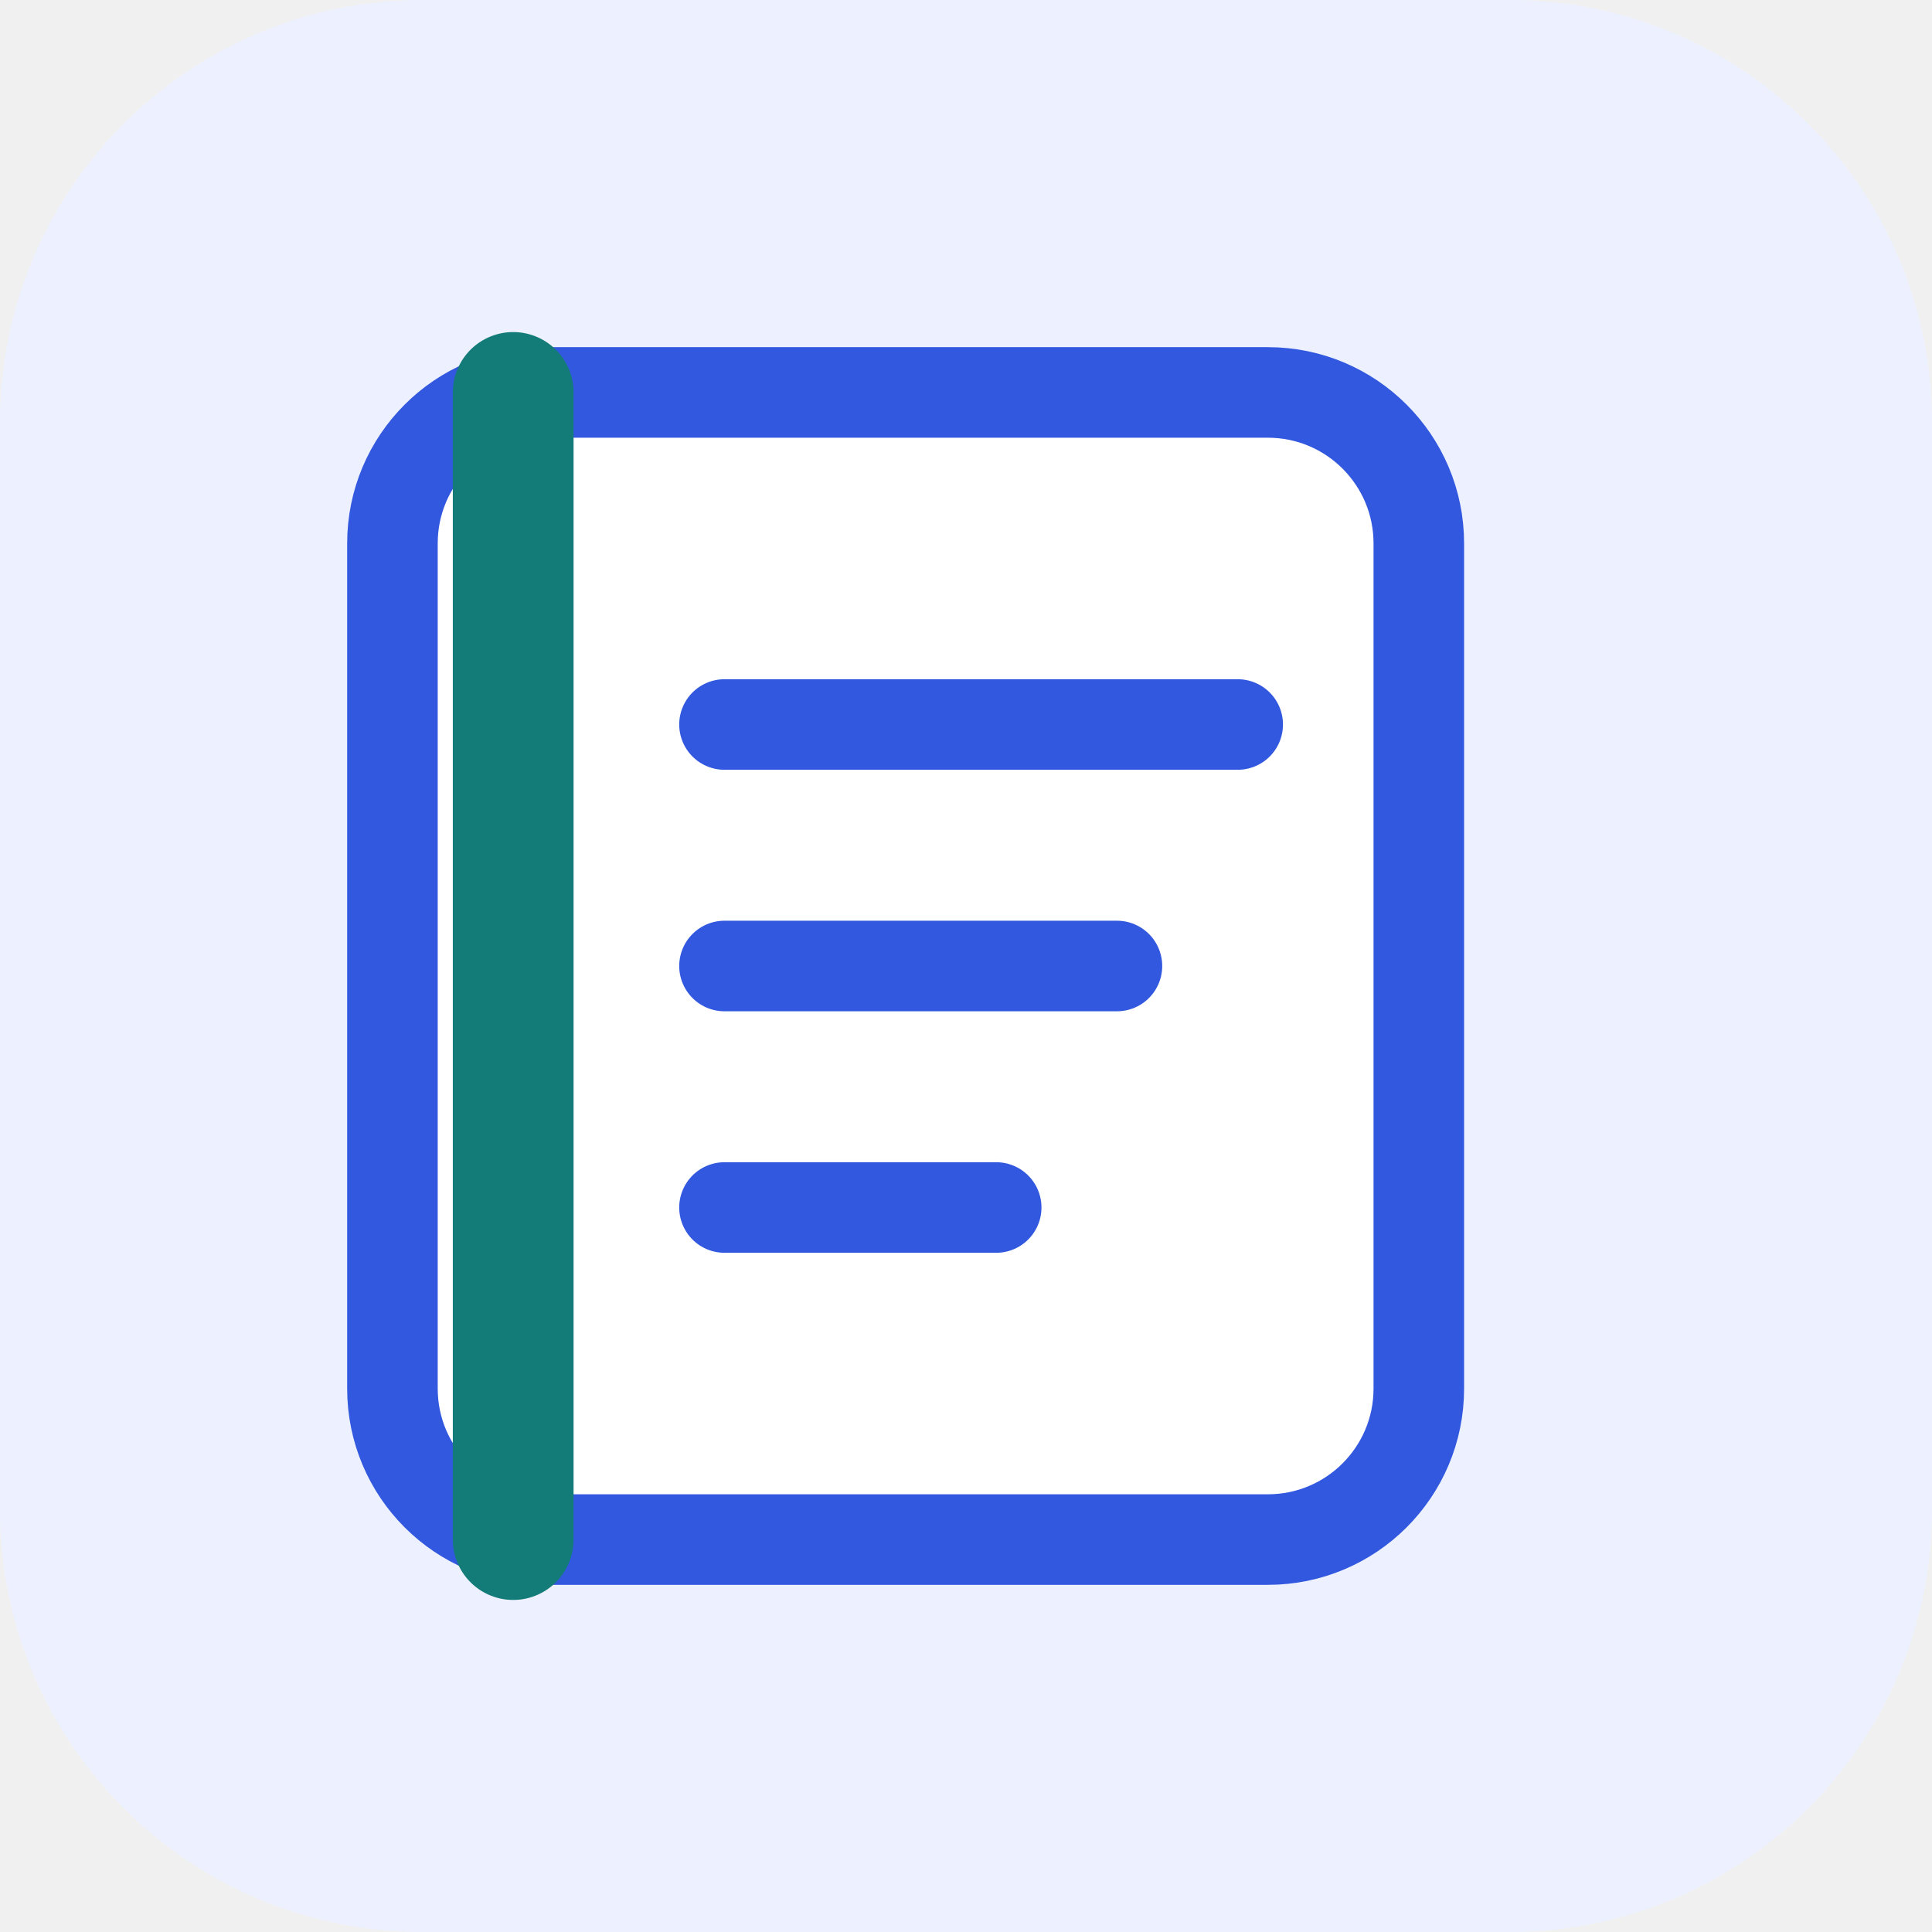
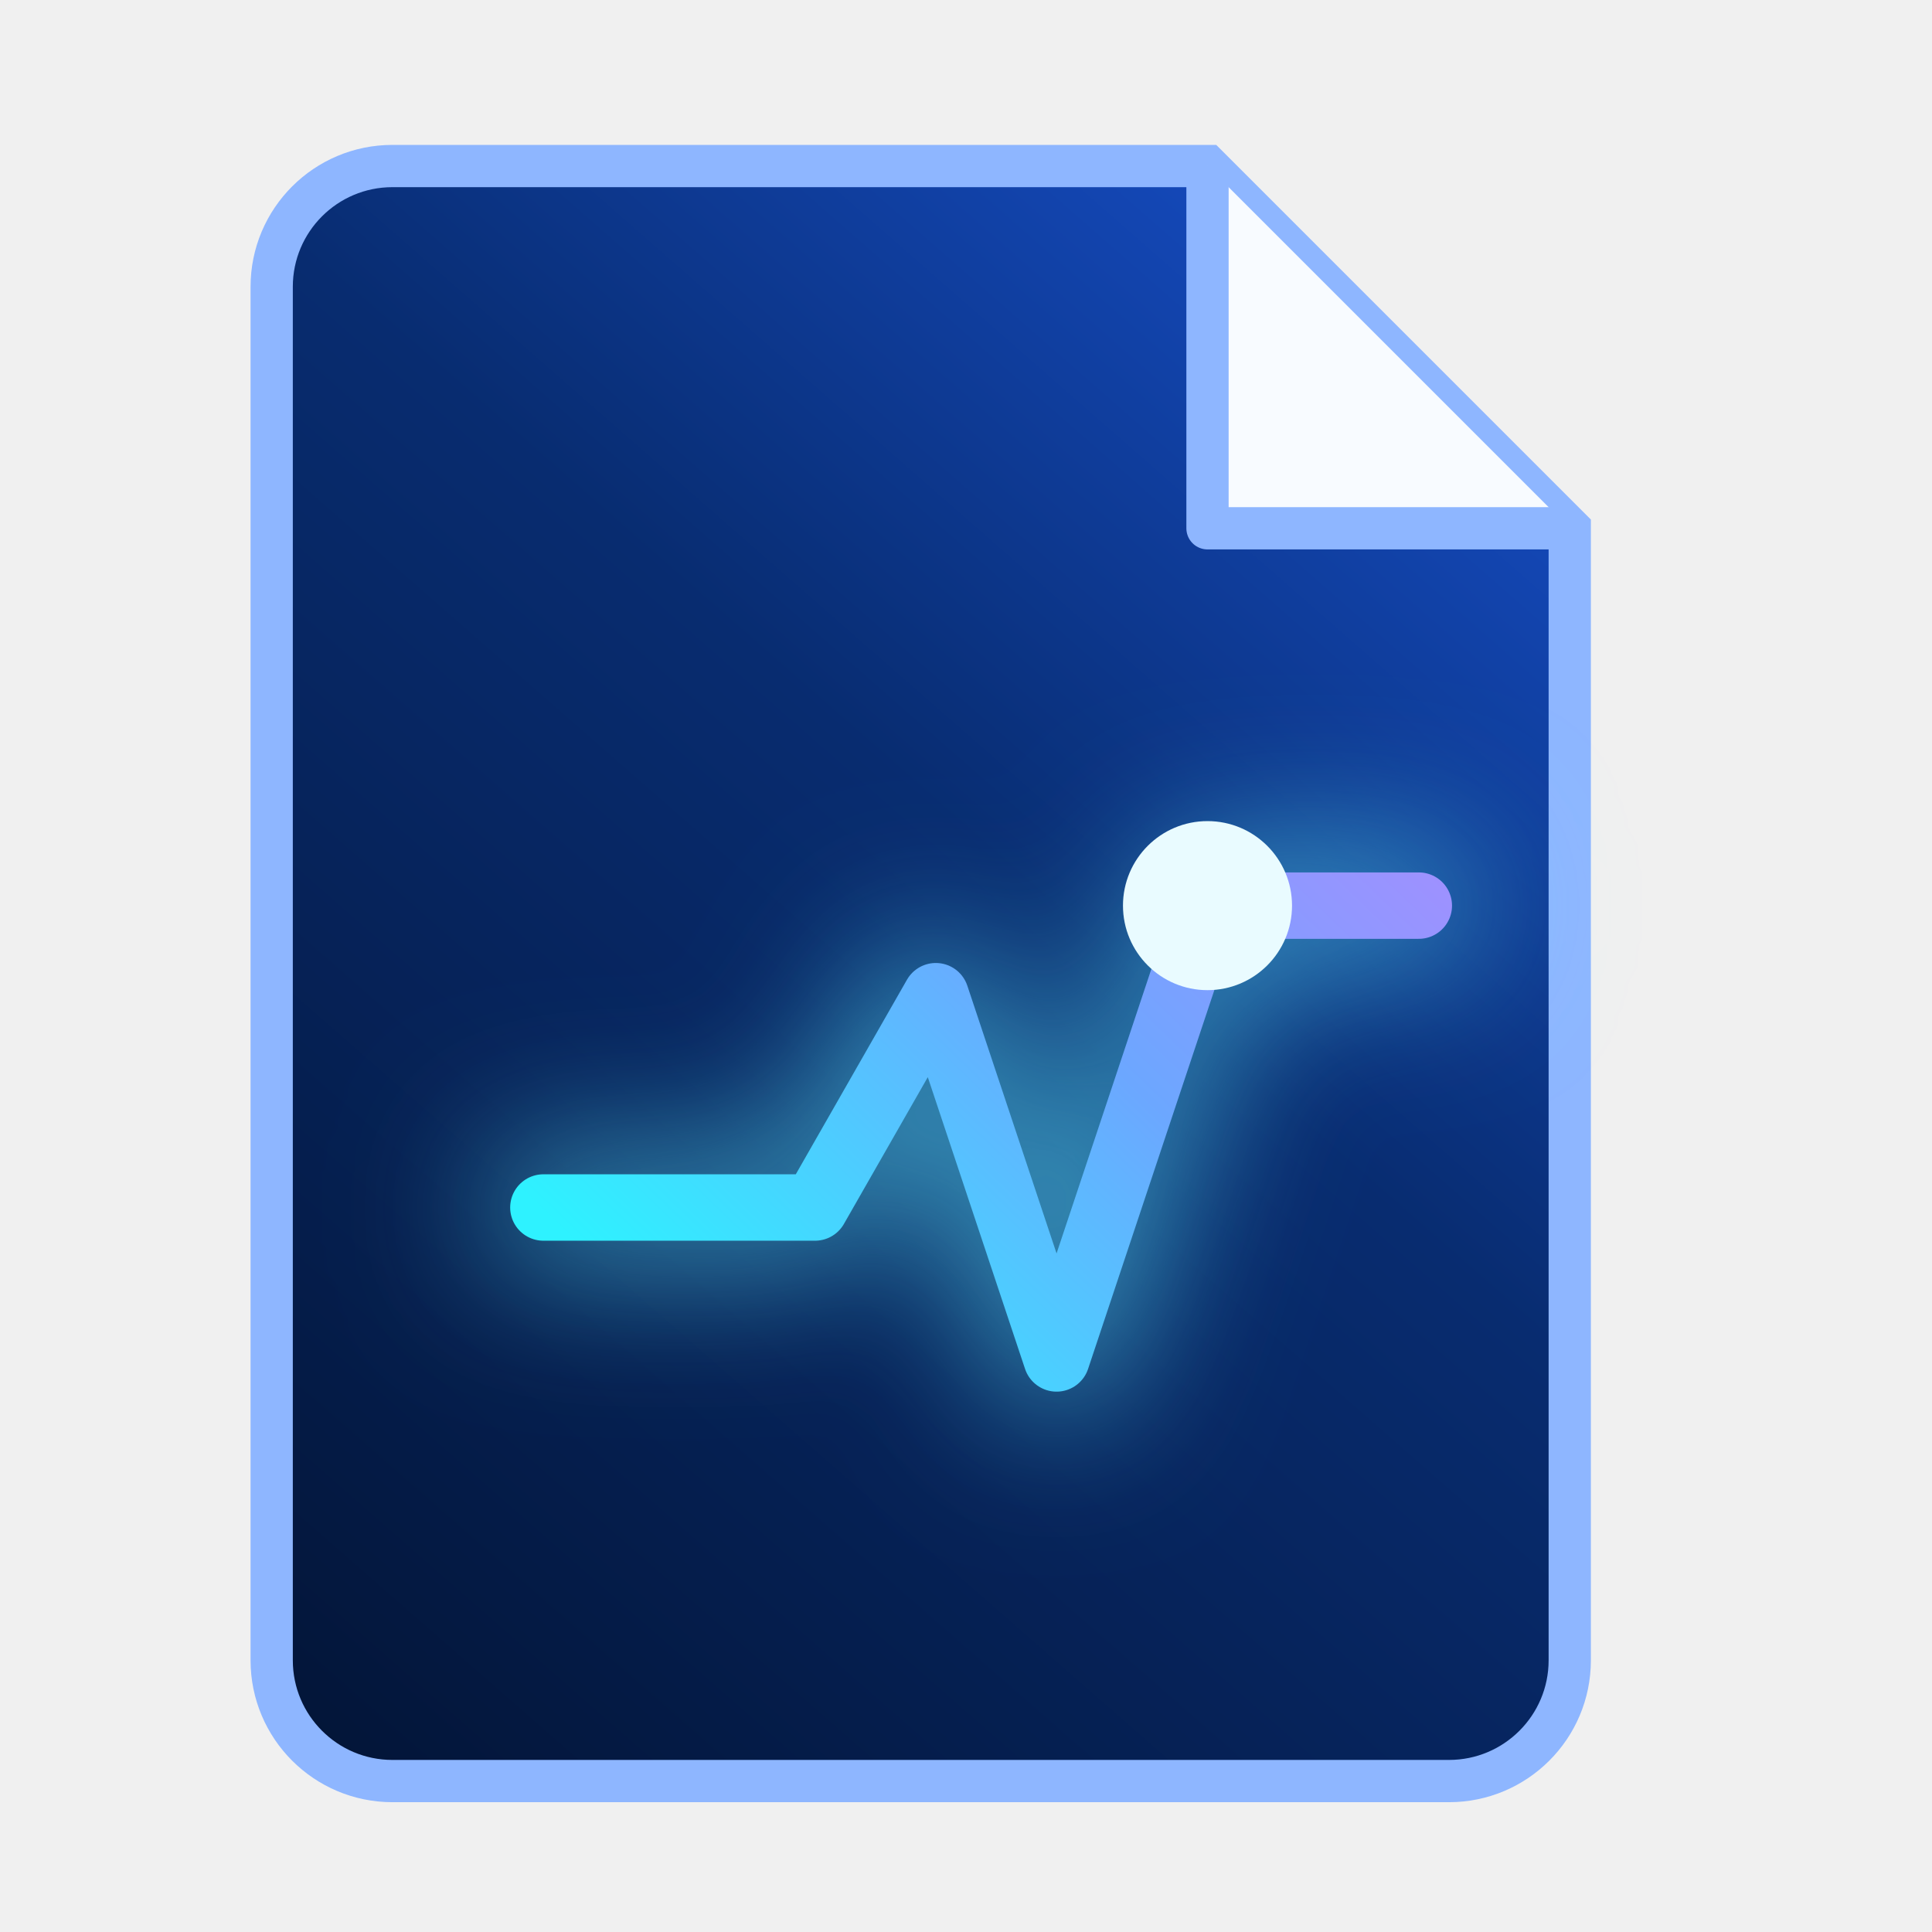
<svg xmlns="http://www.w3.org/2000/svg" viewBox="0 0 64 64">
-   <rect width="64" height="64" rx="14" fill="#edf1ff" />
-   <path d="M18 13h24a5 5 0 0 1 5 5v28a5 5 0 0 1-5 5H18a5 5 0 0 1-5-5V18a5 5 0 0 1 5-5Z" fill="#fff" stroke="#3158df" stroke-width="3" />
-   <path d="M24 24h17M24 32h13M24 40h9" fill="none" stroke="#3158df" stroke-linecap="round" stroke-width="3" />
-   <path d="M17 13v38" fill="none" stroke="#137b78" stroke-linecap="round" stroke-width="4" />
+   <defs>
+     <linearGradient id="page" x1="8" y1="56" x2="50" y2="8" gradientUnits="userSpaceOnUse">
+       <stop stop-color="#031538" />
+       <stop offset="0.58" stop-color="#082c70" />
+       <stop offset="1" stop-color="#174fca" />
+     </linearGradient>
+     <linearGradient id="pulse" x1="23" y1="45" x2="47" y2="20" gradientUnits="userSpaceOnUse">
+       <stop stop-color="#2ef2ff" />
+       <stop offset="0.48" stop-color="#6ca7ff" />
+       <stop offset="1" stop-color="#b786ff" />
+     </linearGradient>
+     <filter id="glow" x="-90%" y="-90%" width="280%" height="280%">
+       <feGaussianBlur stdDeviation="2.4" />
+     </filter>
+   </defs>
+   <path d="M13 5.5h27l12 12V55a4 4 0 0 1-4 4H13a4 4 0 0 1-4-4V9.5a4 4 0 0 1 4-4Z" fill="url(#page)" stroke="#8eb6ff" stroke-width="1.4" />
+   <path d="M40 5.5v12h12" fill="#f8fbff" stroke="#8eb6ff" stroke-linejoin="round" stroke-width="1.4" />
+   <path d="M18 40h9l4-7 4 12 5-15h7" fill="none" stroke="#5ee9ff" stroke-linecap="round" stroke-linejoin="round" stroke-width="4" opacity=".55" filter="url(#glow)" />
+   <path d="M18 40h9l4-7 4 12 5-15h7" fill="none" stroke="url(#pulse)" stroke-linecap="round" stroke-linejoin="round" stroke-width="2.2" />
+   <circle cx="40" cy="30" r="2.8" fill="#e9fbff" />
</svg>
